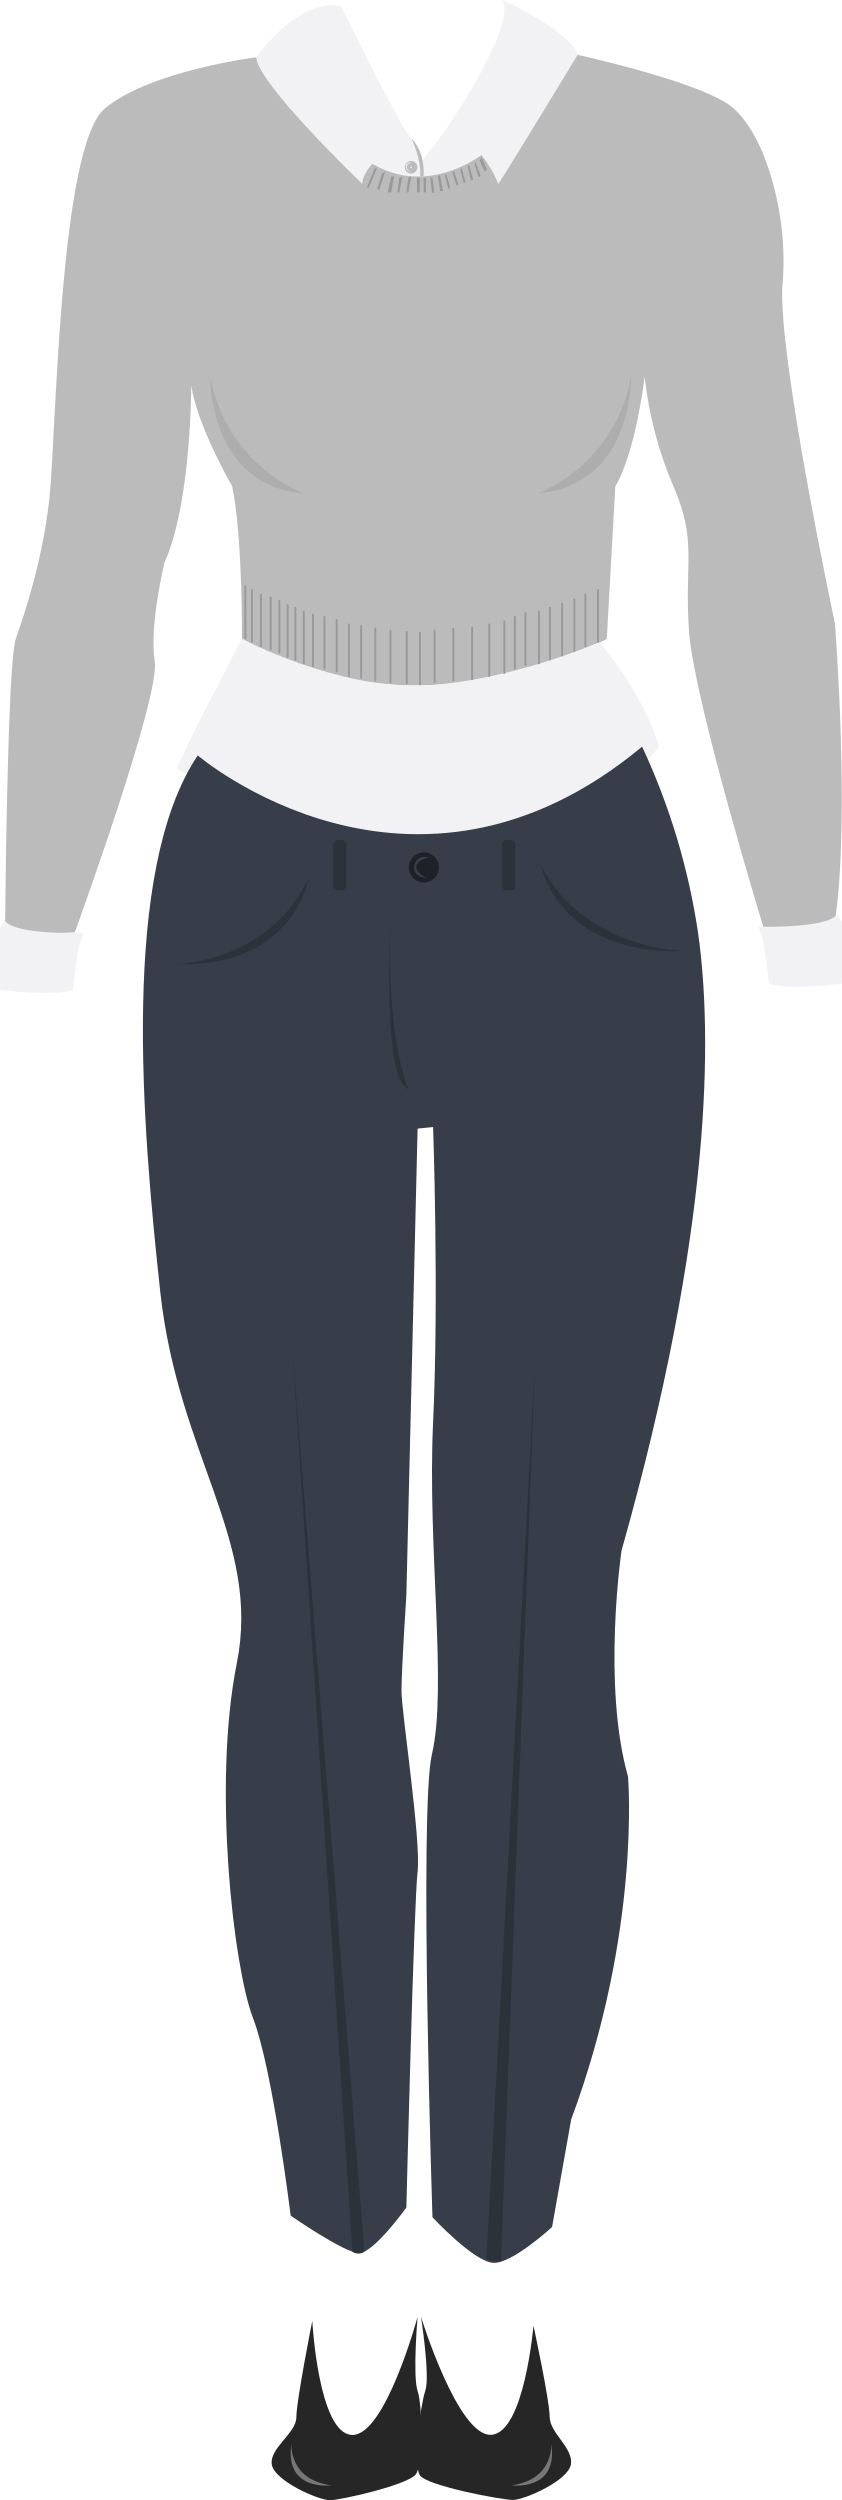
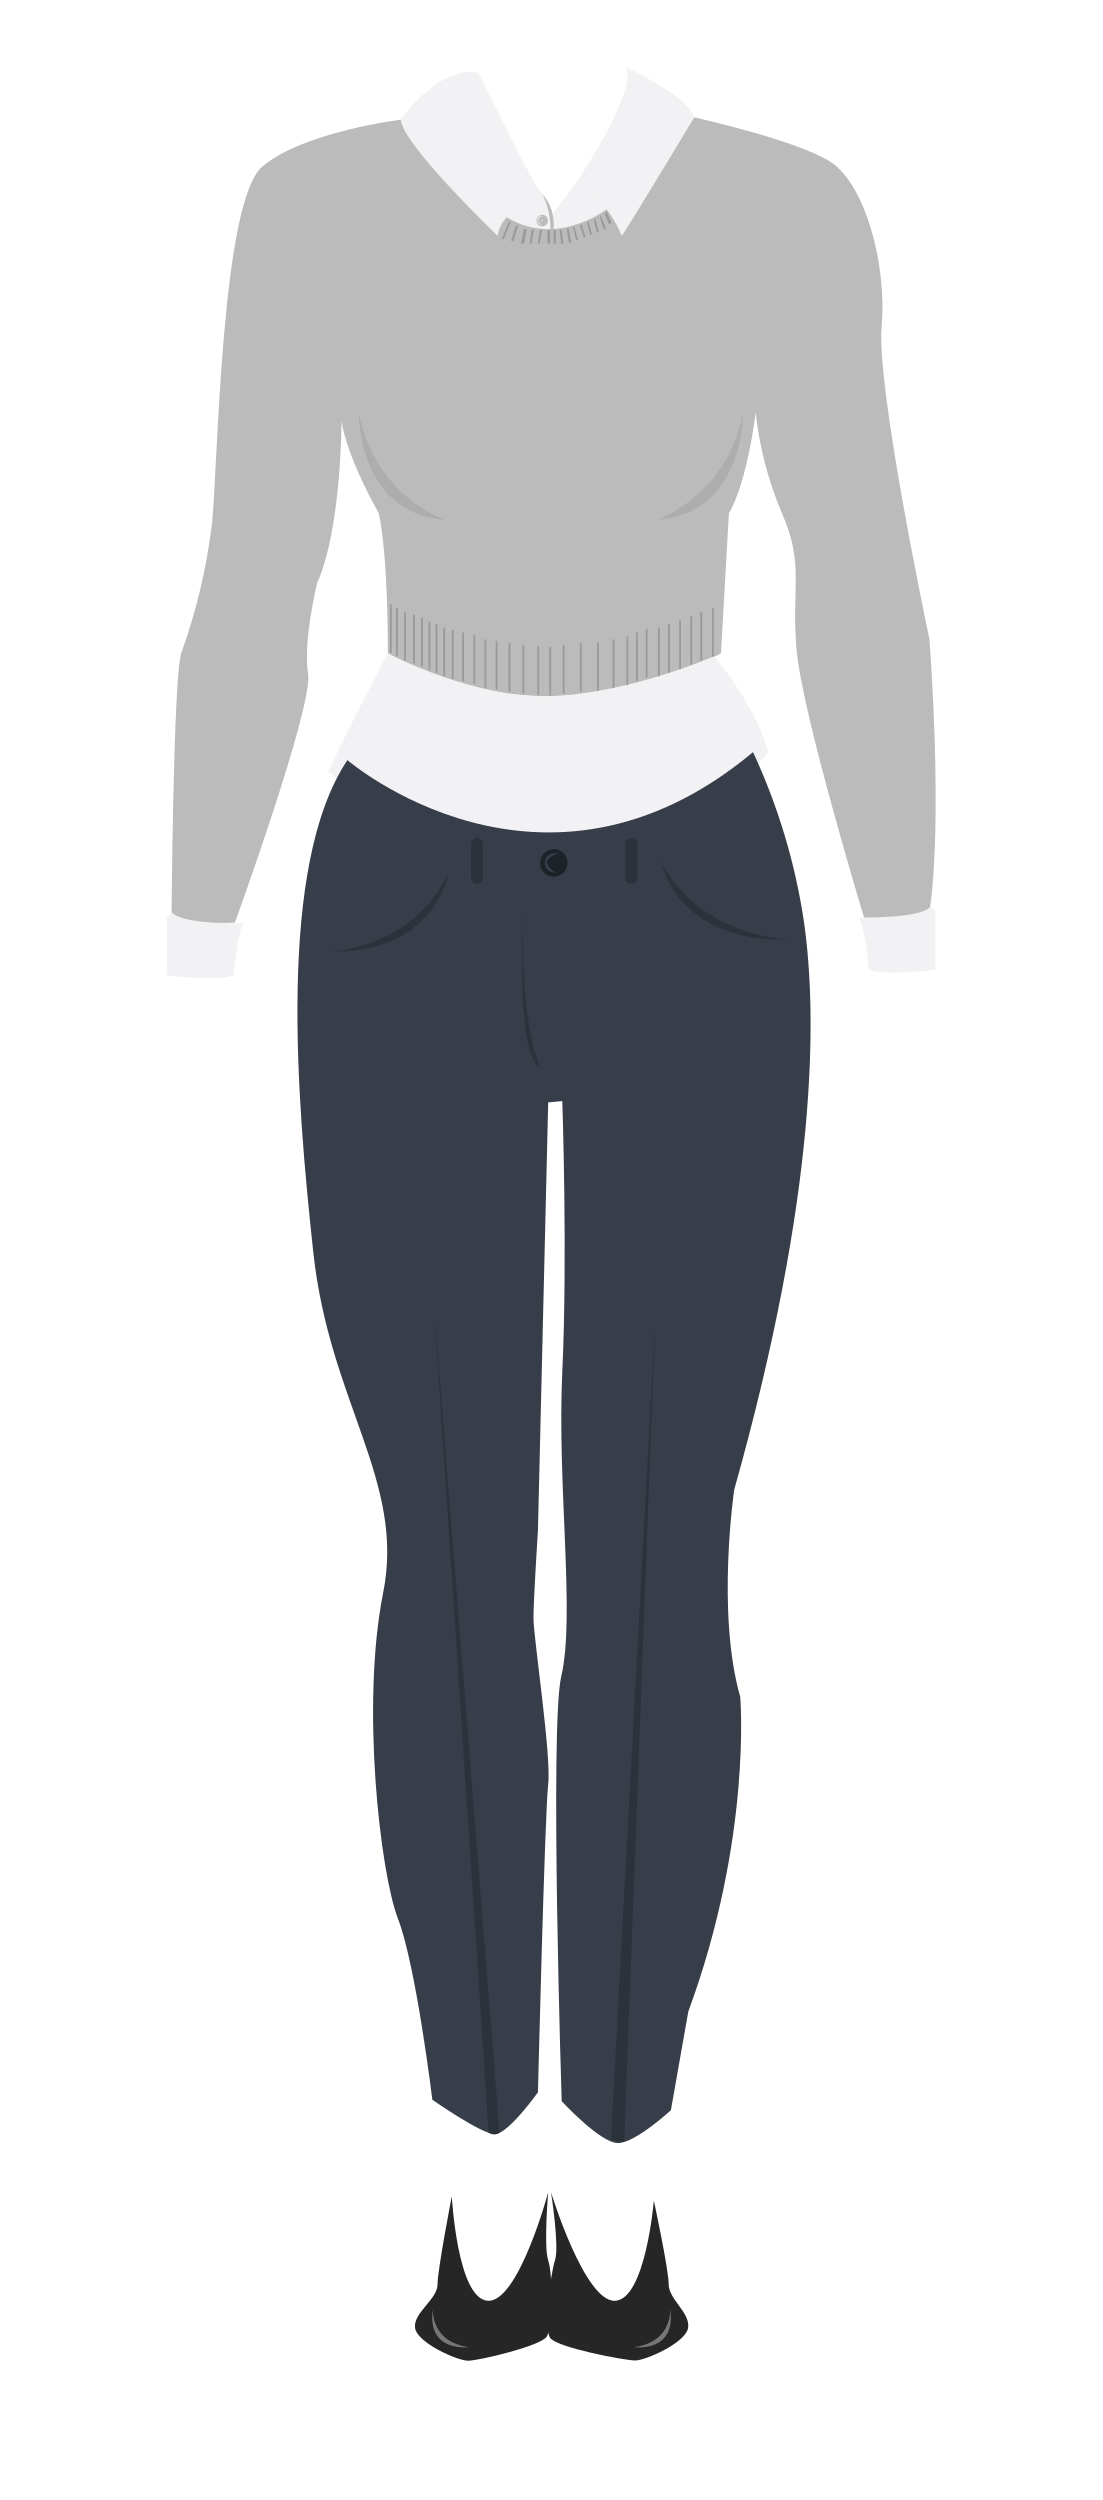
- <svg xmlns="http://www.w3.org/2000/svg" viewBox="0 0 258.33 767.02">
+ <svg xmlns="http://www.w3.org/2000/svg" viewBox="0 0 183 415">
  <defs>
-     <style>.cls-1{fill:#262626;}.cls-2{fill:#777;}.cls-3{fill:#bbbbbc;}.cls-4{fill:#f2f2f4;}.cls-5{fill:#e6e6e6;}.cls-6{fill:#999;}.cls-7{fill:#adadad;}.cls-8{fill:#373e49;}.cls-9{fill:#1d2228;}.cls-10{fill:#2c323a;}</style>
+     <style>.cls-1{fill:none;}.cls-2{fill:#262626;}.cls-3{fill:#777;}.cls-4{fill:#bbbbbc;}.cls-5{fill:#f2f2f4;}.cls-6{fill:#e6e6e6;}.cls-7{fill:#999;}.cls-8{fill:#adadad;}.cls-9{fill:#373e49;}.cls-10{fill:#1d2228;}.cls-11{fill:#2c323a;}</style>
  </defs>
  <g id="Layer_2" data-name="Layer 2">
    <g id="rbg">
      <g id="rbg-2" data-name="rbg">
+         <rect class="cls-1" width="183" height="415" />
        <g id="dressshoes_girl" data-name="dressshoes girl">
-           <path class="cls-1" d="M95.81,712.06s1.86,34.46,12.11,35,20.2-36.23,20.2-36.23-1.55,18.14,0,22.73,1.72,22.3-.49,25.52-23,8-26.45,8-17.09-5.95-17.8-11,7.55-9.52,7.55-14.52S95.81,712.06,95.81,712.06Z" />
-           <path class="cls-2" d="M89.42,749.77s-.93,11,12.25,12.75C101.67,762.52,87.19,764.52,89.42,749.77Z" />
-           <path class="cls-1" d="M163.67,713.52s-2.79,33-13,33.5-21.52-36.23-21.52-36.23,2.88,18.14,1.33,22.73-3.85,22.72-1.65,25.94S153.88,767,157.38,767s17.1-5.95,17.8-11-6.54-9.52-6.54-14.52S163.67,713.52,163.67,713.52Z" />
-           <path class="cls-2" d="M169.13,749.77s.93,11-12.25,12.75C156.88,762.52,171.37,764.52,169.13,749.77Z" />
+           <path class="cls-2" d="M75,364.58s.91,17.1,6,17.35,10-18,10-18-.77,9,0,11.28.85,11.07-.24,12.67-11.34,4-13.07,4-8.44-2.95-8.79-5.45,3.73-4.73,3.73-7.21S75,364.58,75,364.58Z" />
+           <path class="cls-3" d="M71.87,383.3s-.46,5.47,6,6.33C77.92,389.63,70.77,390.62,71.87,383.3Z" />
+           <path class="cls-2" d="M108.54,365.3s-1.37,16.38-6.43,16.63-10.64-18-10.64-18,1.42,9,.66,11.28-1.9,11.28-.81,12.88,12.39,3.75,14.12,3.75,8.44-2.95,8.79-5.45S111,381.68,111,379.2,108.54,365.3,108.54,365.3Z" />
+           <path class="cls-3" d="M111.24,383.3s.46,5.47-6,6.33C105.19,389.63,112.35,390.62,111.24,383.3Z" />
        </g>
        <g id="rbgshirt">
-           <path class="cls-3" d="M78.63,17.58s24.43,35.94,49.48,35.94,48-36.95,48-36.95,35.49,7.7,47,15.2,18.87,34.37,17,55,16.06,104.52,16.06,104.52,4.72,60,0,91.31l-21.46,3.51s-21.58-70.51-23.26-91.84,2.7-27.75-4.82-45a118.5,118.5,0,0,1-8.85-33.63s-2.67,22.92-9,33.63L186.17,196s-55.91,32.18-111.94,0c0,0,.22-31.59-3-46.81,0,0-10.73-18.53-12.54-30.91,0,0,0,36.2-8.21,54.28,0,0-4.75,19.33-3,30.33s-24.53,83.18-24.53,83.18S6,287,1.57,284.62c0,0,.6-80.8,3.27-88.58s8.25-23.95,10.33-43.34,3-107.77,17-119.43S78.63,17.58,78.63,17.58Z" />
-           <path class="cls-4" d="M177.22,16.82c-1.71-7-23-16.82-23-16.82,4.3,8.48-17.8,40.27-17.8,40.27l-6.85,9c.06-3-4.45-8.17-4.45-8.17-3.05-3.83-20.49-39.16-20.49-39.16-13.26-2.82-26,15.64-26,15.64.29,8,32.54,38.85,32.54,38.85,0-2,1.32-4.16,3.08-6.23,16.9,10.27,33.49-2.66,33.49-2.66a38.5,38.5,0,0,1,5.18,8.89C158.42,47.85,177.22,16.82,177.22,16.82Zm-61.53,31.8c-.87.93-1.43,1.57-1.44,1.58C114.7,49.66,115.18,49.14,115.69,48.62Zm26.93-5.95a23.28,23.28,0,0,1,5.12,4.87A24.48,24.48,0,0,0,142.62,42.67Z" />
-           <path class="cls-3" d="M126.13,42.34s3.13,5.87,2.79,11.81l1,0S130.83,47.16,126.13,42.34Z" />
-           <circle class="cls-3" cx="126.13" cy="51.33" r="1.93" />
-           <path class="cls-5" d="M126.37,49.81s-1.45.36-1.54,1.36,1.3,1.57,1.3,1.57a1.59,1.59,0,0,1-1.67-1.6C124.46,49.5,126.37,49.81,126.37,49.81Z" />
-           <circle class="cls-5" cx="126.13" cy="51.33" r="0.29" />
-           <path class="cls-4" d="M74.23,196s29.38,15.6,55.91,14.29S183.92,197,183.92,197s13.82,16.13,18.25,32.06c0,0-22,30.44-68.25,31.19S54.17,235.6,54.17,235.6,62,219.07,74.23,196Z" />
-           <rect class="cls-6" x="74.97" y="179.61" width="0.6" height="16.44" rx="0.3" ry="0.3" />
-           <rect class="cls-6" x="77" y="180.77" width="0.6" height="16.44" rx="0.3" ry="0.3" />
-           <rect class="cls-6" x="79.75" y="182.11" width="0.6" height="16.44" rx="0.3" ry="0.3" />
-           <rect class="cls-6" x="82.75" y="183.08" width="0.6" height="16.44" rx="0.3" ry="0.3" />
-           <rect class="cls-6" x="87.95" y="185.36" width="0.6" height="16.44" rx="0.3" ry="0.3" />
-           <rect class="cls-6" x="90.32" y="186.19" width="0.6" height="16.44" rx="0.3" ry="0.3" />
-           <rect class="cls-6" x="92.91" y="187.36" width="0.6" height="16.44" rx="0.3" ry="0.3" />
-           <rect class="cls-6" x="95.75" y="188.23" width="0.6" height="16.44" rx="0.3" ry="0.3" />
-           <rect class="cls-6" x="99.25" y="188.99" width="0.6" height="16.44" rx="0.3" ry="0.3" />
-           <rect class="cls-6" x="103" y="189.91" width="0.6" height="16.44" rx="0.3" ry="0.3" />
-           <rect class="cls-6" x="106.75" y="191.29" width="0.6" height="16.44" rx="0.3" ry="0.3" />
-           <rect class="cls-6" x="110.5" y="191.79" width="0.6" height="16.44" rx="0.3" ry="0.3" />
-           <rect class="cls-6" x="114.84" y="192.58" width="0.6" height="16.44" rx="0.3" ry="0.3" />
-           <rect class="cls-6" x="119.5" y="193.16" width="0.6" height="16.44" rx="0.3" ry="0.3" />
-           <rect class="cls-6" x="124.5" y="193.58" width="0.6" height="16.44" rx="0.3" ry="0.3" />
-           <rect class="cls-6" x="128.54" y="193.8" width="0.6" height="16.44" rx="0.3" ry="0.3" />
-           <rect class="cls-6" x="133.05" y="193.16" width="0.6" height="16.44" rx="0.3" ry="0.3" />
-           <rect class="cls-6" x="138.8" y="192.58" width="0.6" height="16.44" rx="0.3" ry="0.3" />
-           <rect class="cls-6" x="144.55" y="192.24" width="0.6" height="16.44" rx="0.3" ry="0.3" />
-           <rect class="cls-6" x="149.8" y="191.29" width="0.6" height="16.44" rx="0.3" ry="0.3" />
-           <rect class="cls-6" x="154.45" y="190.33" width="0.6" height="16.44" rx="0.3" ry="0.3" />
-           <rect class="cls-6" x="157.67" y="188.99" width="0.6" height="16.44" rx="0.3" ry="0.3" />
-           <rect class="cls-6" x="160.92" y="187.83" width="0.6" height="16.44" rx="0.3" ry="0.3" />
-           <rect class="cls-6" x="165.05" y="187.36" width="0.6" height="16.44" rx="0.3" ry="0.3" />
-           <rect class="cls-6" x="168.42" y="186.19" width="0.6" height="16.44" rx="0.3" ry="0.3" />
-           <rect class="cls-6" x="172.17" y="184.94" width="0.6" height="16.44" rx="0.3" ry="0.3" />
-           <rect class="cls-6" x="175.92" y="183.58" width="0.6" height="16.44" rx="0.3" ry="0.3" />
-           <rect class="cls-6" x="179.3" y="182.11" width="0.6" height="16.44" rx="0.3" ry="0.3" />
-           <rect class="cls-6" x="183.17" y="180.77" width="0.6" height="16.44" rx="0.3" ry="0.3" />
-           <rect class="cls-6" x="85.42" y="184.02" width="0.6" height="16.44" rx="0.3" ry="0.3" />
-           <polygon class="cls-6" points="114.97 51.62 112.55 57.52 113.17 57.52 115.69 51.62 114.97 51.62" />
-           <polygon class="cls-6" points="117.17 53.26 115.69 58.14 116.43 58.14 118.17 52.74 117.17 53.26" />
-           <polygon class="cls-6" points="120.05 54.15 118.92 59.02 120.05 59.02 120.92 54.15 120.05 54.15" />
-           <polygon class="cls-6" points="122.55 54.57 121.92 59.02 122.55 59.02 123.42 54.15 122.55 54.57" />
-           <polygon class="cls-6" points="125.29 54.57 124.67 59.02 125.29 59.02 126.17 54.15 125.29 54.57" />
-           <polygon class="cls-6" points="127.92 55.44 127.92 59.02 128.8 59.02 128.8 54.57 127.92 54.57 127.92 55.44" />
-           <polygon class="cls-6" points="129.95 54.57 130.01 59.02 130.71 59.02 130.71 54.57 129.95 54.57" />
-           <polygon class="cls-6" points="132 54.57 132.55 59.18 133.3 59.02 132.65 54.35 132 54.57" />
-           <polygon class="cls-6" points="134.38 54.15 135.05 58.6 135.92 58.6 134.96 53.72 134.38 54.15" />
-           <polygon class="cls-6" points="136.5 53.72 137.55 57.93 138.17 57.68 136.88 53.26 136.5 53.72" />
-           <polygon class="cls-6" points="138.8 53.02 140.09 56.97 140.71 56.77 139.34 52.52 138.8 53.02" />
-           <polygon class="cls-6" points="141.21 52.06 142.25 56.16 142.88 55.93 141.67 51.62 141.21 52.06" />
-           <polygon class="cls-6" points="143.5 51.05 144.5 55.44 145.18 55.1 143.96 50.6 143.5 51.05" />
-           <polygon class="cls-6" points="145.59 50.2 146.8 54.35 147.5 53.89 145.8 49.6 145.59 50.2" />
-           <polygon class="cls-6" points="147.17 49.22 148.71 52.74 149.38 51.97 147.74 48.25 147.17 49.22" />
-           <path class="cls-4" d="M1.57,282.62l-1.57,2v19.15s16.67,2,22.42,0c0,0,1.5-16.26,3.5-17.51C25.92,286.26,5.22,287,1.57,282.62Z" />
-           <path class="cls-4" d="M256.76,280.66l1.57,2v19.15s-16.67,2-22.42,0c0,0-1.5-16.26-3.5-17.5C232.41,284.31,253.11,285,256.76,280.66Z" />
-           <path class="cls-7" d="M64.5,115.6s-.59,33.3,28.71,35.81A48,48,0,0,1,64.5,115.6Z" />
-           <path class="cls-7" d="M193.65,115.6s.59,33.3-28.7,35.81A48,48,0,0,0,193.65,115.6Z" />
+           <path class="cls-4" d="M66.54,19.87S78.6,37.7,91,37.7s23.7-18.34,23.7-18.34,17.53,3.83,23.23,7.55,9.33,17.06,8.42,27.3,7.93,51.88,7.93,51.88,2.34,29.77,0,45.32l-10.6,1.74s-10.66-35-11.48-45.58,1.33-13.78-2.39-22.36a59.14,59.14,0,0,1-4.37-16.69S124.1,79.9,121,85.21l-1.32,23.24s-27.62,16-55.3,0c0,0,.12-15.68-1.5-23.24,0,0-5.3-9.19-6.19-15.34,0,0,0,18-4.06,26.94,0,0-2.35,9.6-1.49,15.06S39,153.15,39,153.15s-8.35.43-10.53-.74c0,0,.3-40.1,1.62-44a97.87,97.87,0,0,0,5.1-21.51c1-9.63,1.48-53.5,8.4-59.29S66.54,19.87,66.54,19.87Z" />
+           <path class="cls-5" d="M115.24,19.49c-.85-3.45-11.36-8.35-11.36-8.35,2.12,4.21-8.8,20-8.8,20L91.7,35.59c0-1.48-2.2-4.05-2.2-4.05C88,29.64,79.38,12.1,79.38,12.1c-6.55-1.39-12.84,7.77-12.84,7.77.14,4,16.07,19.28,16.07,19.28a5.44,5.44,0,0,1,1.52-3.09c8.35,5.1,16.55-1.32,16.55-1.32a18.9,18.9,0,0,1,2.55,4.41C106,34.89,115.24,19.49,115.24,19.49ZM84.84,35.27l-.71.79C84.36,35.79,84.59,35.53,84.84,35.27Zm13.31-3a11.65,11.65,0,0,1,2.53,2.42A12.07,12.07,0,0,0,98.15,32.32Z" />
+           <path class="cls-4" d="M90,32.16A12.77,12.77,0,0,1,91.38,38l.51,0A7.76,7.76,0,0,0,90,32.16Z" />
+           <ellipse class="cls-4" cx="90" cy="36.62" rx="0.95" ry="0.96" />
+           <path class="cls-6" d="M90.12,35.86s-.72.18-.76.68.64.78.64.78a.79.79,0,0,1-.82-.8C89.18,35.71,90.12,35.86,90.12,35.86Z" />
+           <circle class="cls-6" cx="90" cy="36.62" r="0.14" />
+           <path class="cls-5" d="M64.36,108.45s14.51,7.74,27.62,7.09,26.57-6.61,26.57-6.61,6.82,8,9,15.92c0,0-10.87,15.1-33.71,15.48s-39.39-12.25-39.39-12.25S58.34,119.88,64.36,108.45Z" />
+           <rect class="cls-7" x="64.73" y="100.29" width="0.3" height="8.16" rx="0.15" ry="0.15" />
+           <rect class="cls-7" x="65.74" y="100.87" width="0.3" height="8.16" rx="0.15" ry="0.15" />
+           <rect class="cls-7" x="67.09" y="101.53" width="0.3" height="8.16" rx="0.15" ry="0.15" />
+           <rect class="cls-7" x="68.58" y="102.01" width="0.3" height="8.16" rx="0.15" ry="0.15" />
+           <rect class="cls-7" x="71.14" y="103.14" width="0.3" height="8.16" rx="0.15" ry="0.15" />
+           <rect class="cls-7" x="72.31" y="103.56" width="0.3" height="8.16" rx="0.15" ry="0.15" />
+           <rect class="cls-7" x="73.59" y="104.14" width="0.3" height="8.16" rx="0.15" ry="0.15" />
+           <rect class="cls-7" x="75" y="104.57" width="0.3" height="8.16" rx="0.15" ry="0.15" />
+           <rect class="cls-7" x="76.73" y="104.95" width="0.3" height="8.16" rx="0.15" ry="0.15" />
+           <rect class="cls-7" x="78.58" y="105.4" width="0.3" height="8.16" rx="0.15" ry="0.15" />
+           <rect class="cls-7" x="80.43" y="106.09" width="0.3" height="8.16" rx="0.15" ry="0.15" />
+           <rect class="cls-7" x="82.28" y="106.34" width="0.3" height="8.16" rx="0.15" ry="0.15" />
+           <rect class="cls-7" x="84.42" y="106.73" width="0.3" height="8.16" rx="0.15" ry="0.15" />
+           <rect class="cls-7" x="86.73" y="107.02" width="0.3" height="8.16" rx="0.15" ry="0.15" />
+           <rect class="cls-7" x="89.2" y="107.22" width="0.3" height="8.16" rx="0.15" ry="0.15" />
+           <rect class="cls-7" x="91.19" y="107.34" width="0.3" height="8.16" rx="0.15" ry="0.15" />
+           <rect class="cls-7" x="93.42" y="107.02" width="0.3" height="8.16" rx="0.15" ry="0.15" />
+           <rect class="cls-7" x="96.26" y="106.73" width="0.3" height="8.16" rx="0.15" ry="0.15" />
+           <rect class="cls-7" x="99.1" y="106.56" width="0.3" height="8.16" rx="0.15" ry="0.15" />
+           <rect class="cls-7" x="101.69" y="106.09" width="0.3" height="8.16" rx="0.15" ry="0.15" />
+           <rect class="cls-7" x="103.99" y="105.61" width="0.3" height="8.16" rx="0.15" ry="0.15" />
+           <rect class="cls-7" x="105.58" y="104.95" width="0.3" height="8.16" rx="0.15" ry="0.15" />
+           <rect class="cls-7" x="107.19" y="104.37" width="0.3" height="8.16" rx="0.15" ry="0.15" />
+           <rect class="cls-7" x="109.22" y="104.14" width="0.3" height="8.16" rx="0.15" ry="0.15" />
+           <rect class="cls-7" x="110.89" y="103.56" width="0.3" height="8.16" rx="0.15" ry="0.15" />
+           <rect class="cls-7" x="112.74" y="102.94" width="0.3" height="8.16" rx="0.15" ry="0.15" />
+           <rect class="cls-7" x="114.6" y="102.26" width="0.3" height="8.16" rx="0.15" ry="0.15" />
+           <rect class="cls-7" x="116.26" y="101.53" width="0.3" height="8.16" rx="0.15" ry="0.15" />
+           <rect class="cls-7" x="118.18" y="100.87" width="0.3" height="8.16" rx="0.15" ry="0.15" />
+           <rect class="cls-7" x="69.89" y="102.48" width="0.3" height="8.16" rx="0.15" ry="0.15" />
+           <polygon class="cls-7" points="84.49 36.76 83.29 39.69 83.6 39.69 84.84 36.76 84.49 36.76" />
+           <polygon class="cls-7" points="85.58 37.58 84.84 40 85.21 40 86.07 37.32 85.58 37.58" />
+           <polygon class="cls-7" points="87 38.02 86.44 40.43 87 40.43 87.43 38.02 87 38.02" />
+           <polygon class="cls-7" points="88.23 38.23 87.92 40.43 88.23 40.43 88.66 38.02 88.23 38.23" />
+           <polygon class="cls-7" points="89.59 38.23 89.28 40.43 89.59 40.43 90.02 38.02 89.59 38.23" />
+           <polygon class="cls-7" points="90.89 38.66 90.89 40.43 91.32 40.43 91.32 38.23 90.89 38.23 90.89 38.66" />
+           <polygon class="cls-7" points="91.89 38.23 91.92 40.43 92.27 40.43 92.27 38.23 91.89 38.23" />
+           <polygon class="cls-7" points="92.9 38.23 93.17 40.52 93.54 40.43 93.22 38.12 92.9 38.23" />
+           <polygon class="cls-7" points="94.08 38.02 94.41 40.23 94.84 40.23 94.36 37.81 94.08 38.02" />
+           <polygon class="cls-7" points="95.13 37.81 95.64 39.9 95.95 39.77 95.31 37.58 95.13 37.81" />
+           <polygon class="cls-7" points="96.26 37.46 96.9 39.42 97.2 39.32 96.53 37.21 96.26 37.46" />
+           <polygon class="cls-7" points="97.45 36.98 97.97 39.02 98.28 38.9 97.68 36.76 97.45 36.98" />
+           <polygon class="cls-7" points="98.58 36.48 99.08 38.66 99.41 38.49 98.81 36.26 98.58 36.48" />
+           <polygon class="cls-7" points="99.61 36.06 100.21 38.12 100.56 37.89 99.72 35.76 99.61 36.06" />
+           <polygon class="cls-7" points="100.39 35.57 101.16 37.32 101.48 36.94 100.68 35.09 100.39 35.57" />
+           <path class="cls-5" d="M28.47,151.42l-.77,1v9.51s8.23,1,11.07,0c0,0,.74-8.07,1.73-8.69C40.5,153.23,30.28,153.58,28.47,151.42Z" />
+           <path class="cls-5" d="M154.53,150.45l.77,1V161s-8.23,1-11.07,0c0,0-.74-8.07-1.73-8.69C142.5,152.26,152.72,152.61,154.53,150.45Z" />
+           <path class="cls-8" d="M59.56,68.52S59.27,85.05,73.74,86.3A23.79,23.79,0,0,1,59.56,68.52Z" />
+           <path class="cls-8" d="M123.35,68.52s.3,16.53-14.18,17.78A23.77,23.77,0,0,0,123.35,68.52Z" />
        </g>
        <g id="rbgpants">
-           <path class="cls-8" d="M60.67,231.77S126.31,287.9,197,229.08a206.41,206.41,0,0,1,17.18,57.18c4.41,31.23,4.5,90.51-23.5,189.51,0,0-6,41.08,2,69.29,0,0,4.12,47.21-17.44,105.21l-5.86,33s-11.93,11-17.81,11-18.89-14-18.89-14-4.11-125.24-.17-142c4.81-20.4-1.44-63.5.37-102s0-90.5,0-90.5l-4.76.5-3.44,143s-1.5,23-1.5,29.5,6.07,46,4.94,55.5-3.44,103-3.44,103-10,14-14.5,14-21-11.5-21-11.5-5.52-45-11.52-60.5-12.5-71.5-5-109-18-63.5-23.5-114S36.84,267.27,60.67,231.77Z" />
-           <circle class="cls-9" cx="130.05" cy="266.14" r="4.62" />
-           <path class="cls-8" d="M131.67,263s-4.09-.88-4.58,2.66,3.66,3.75,3.66,3.75-3.21-1.72-3-3.66S131.67,263,131.67,263Z" />
-           <path class="cls-10" d="M94.67,269.43s-4.5,27.59-40.5,26.34C54.17,295.77,82.42,295.35,94.67,269.43Z" />
-           <path class="cls-10" d="M166,265.47s4.87,27.58,43.87,26.33C209.84,291.8,179.24,291.39,166,265.47Z" />
-           <path class="cls-10" d="M120.17,275.27s-3.75,56,5.25,59C125.42,334.27,117.67,319,120.17,275.27Z" />
-           <rect class="cls-10" x="102.25" y="257.74" width="4.01" height="15.47" rx="1.31" ry="1.31" />
-           <rect class="cls-10" x="154.08" y="257.74" width="4.01" height="15.47" rx="1.31" ry="1.31" />
-           <path class="cls-10" d="M89.67,413.27,108.1,690.81a3.1,3.1,0,0,0,3.69,0Z" />
-           <polygon class="cls-10" points="164.17 417.77 149.23 693.24 153.71 693.89 164.17 417.77" />
+           <path class="cls-9" d="M57.67,126.18s32.42,27.87,67.33-1.33a102.85,102.85,0,0,1,8.49,28.38c2.17,15.5,2.22,44.92-11.61,94.06,0,0-3,20.39,1,34.4,0,0,2,23.43-8.62,52.22l-2.89,16.38s-5.89,5.46-8.8,5.46-9.33-6.95-9.33-6.95-2-62.16-.08-70.48c2.37-10.13-.71-31.52.18-50.63s0-44.92,0-44.92L91,183l-1.7,71s-.74,11.42-.74,14.65,3,22.84,2.44,27.55-1.7,51.12-1.7,51.12-4.94,6.95-7.16,6.95-10.37-5.71-10.37-5.71-2.72-22.33-5.69-30S59.89,283,63.6,264.42,54.7,232.9,52,207.83,45.9,143.8,57.67,126.18Z" />
+           <ellipse class="cls-10" cx="91.94" cy="143.24" rx="2.28" ry="2.3" />
+           <path class="cls-9" d="M92.74,141.69s-2-.43-2.27,1.33,1.82,1.86,1.82,1.86-1.59-.86-1.49-1.82S92.74,141.69,92.74,141.69Z" />
+           <path class="cls-11" d="M74.46,144.88s-2.22,13.69-20,13.07C54.46,158,68.41,157.74,74.46,144.88Z" />
+           <path class="cls-11" d="M109.68,142.91s2.41,13.69,21.67,13.07C131.35,156,116.23,155.78,109.68,142.91Z" />
+           <path class="cls-11" d="M87.06,147.77s-1.86,27.8,2.59,29.29C89.65,177.06,85.82,169.49,87.06,147.77Z" />
+           <rect class="cls-11" x="78.2" y="139.07" width="1.98" height="7.68" rx="0.99" ry="0.99" />
+           <rect class="cls-11" x="103.81" y="139.07" width="1.98" height="7.68" rx="0.99" ry="0.99" />
+           <path class="cls-11" d="M72,216.27,81.1,354a1.51,1.51,0,0,0,1.82,0Z" />
+           <polygon class="cls-11" points="108.79 218.5 101.41 355.24 103.62 355.56 108.79 218.5" />
        </g>
      </g>
    </g>
  </g>
</svg>
